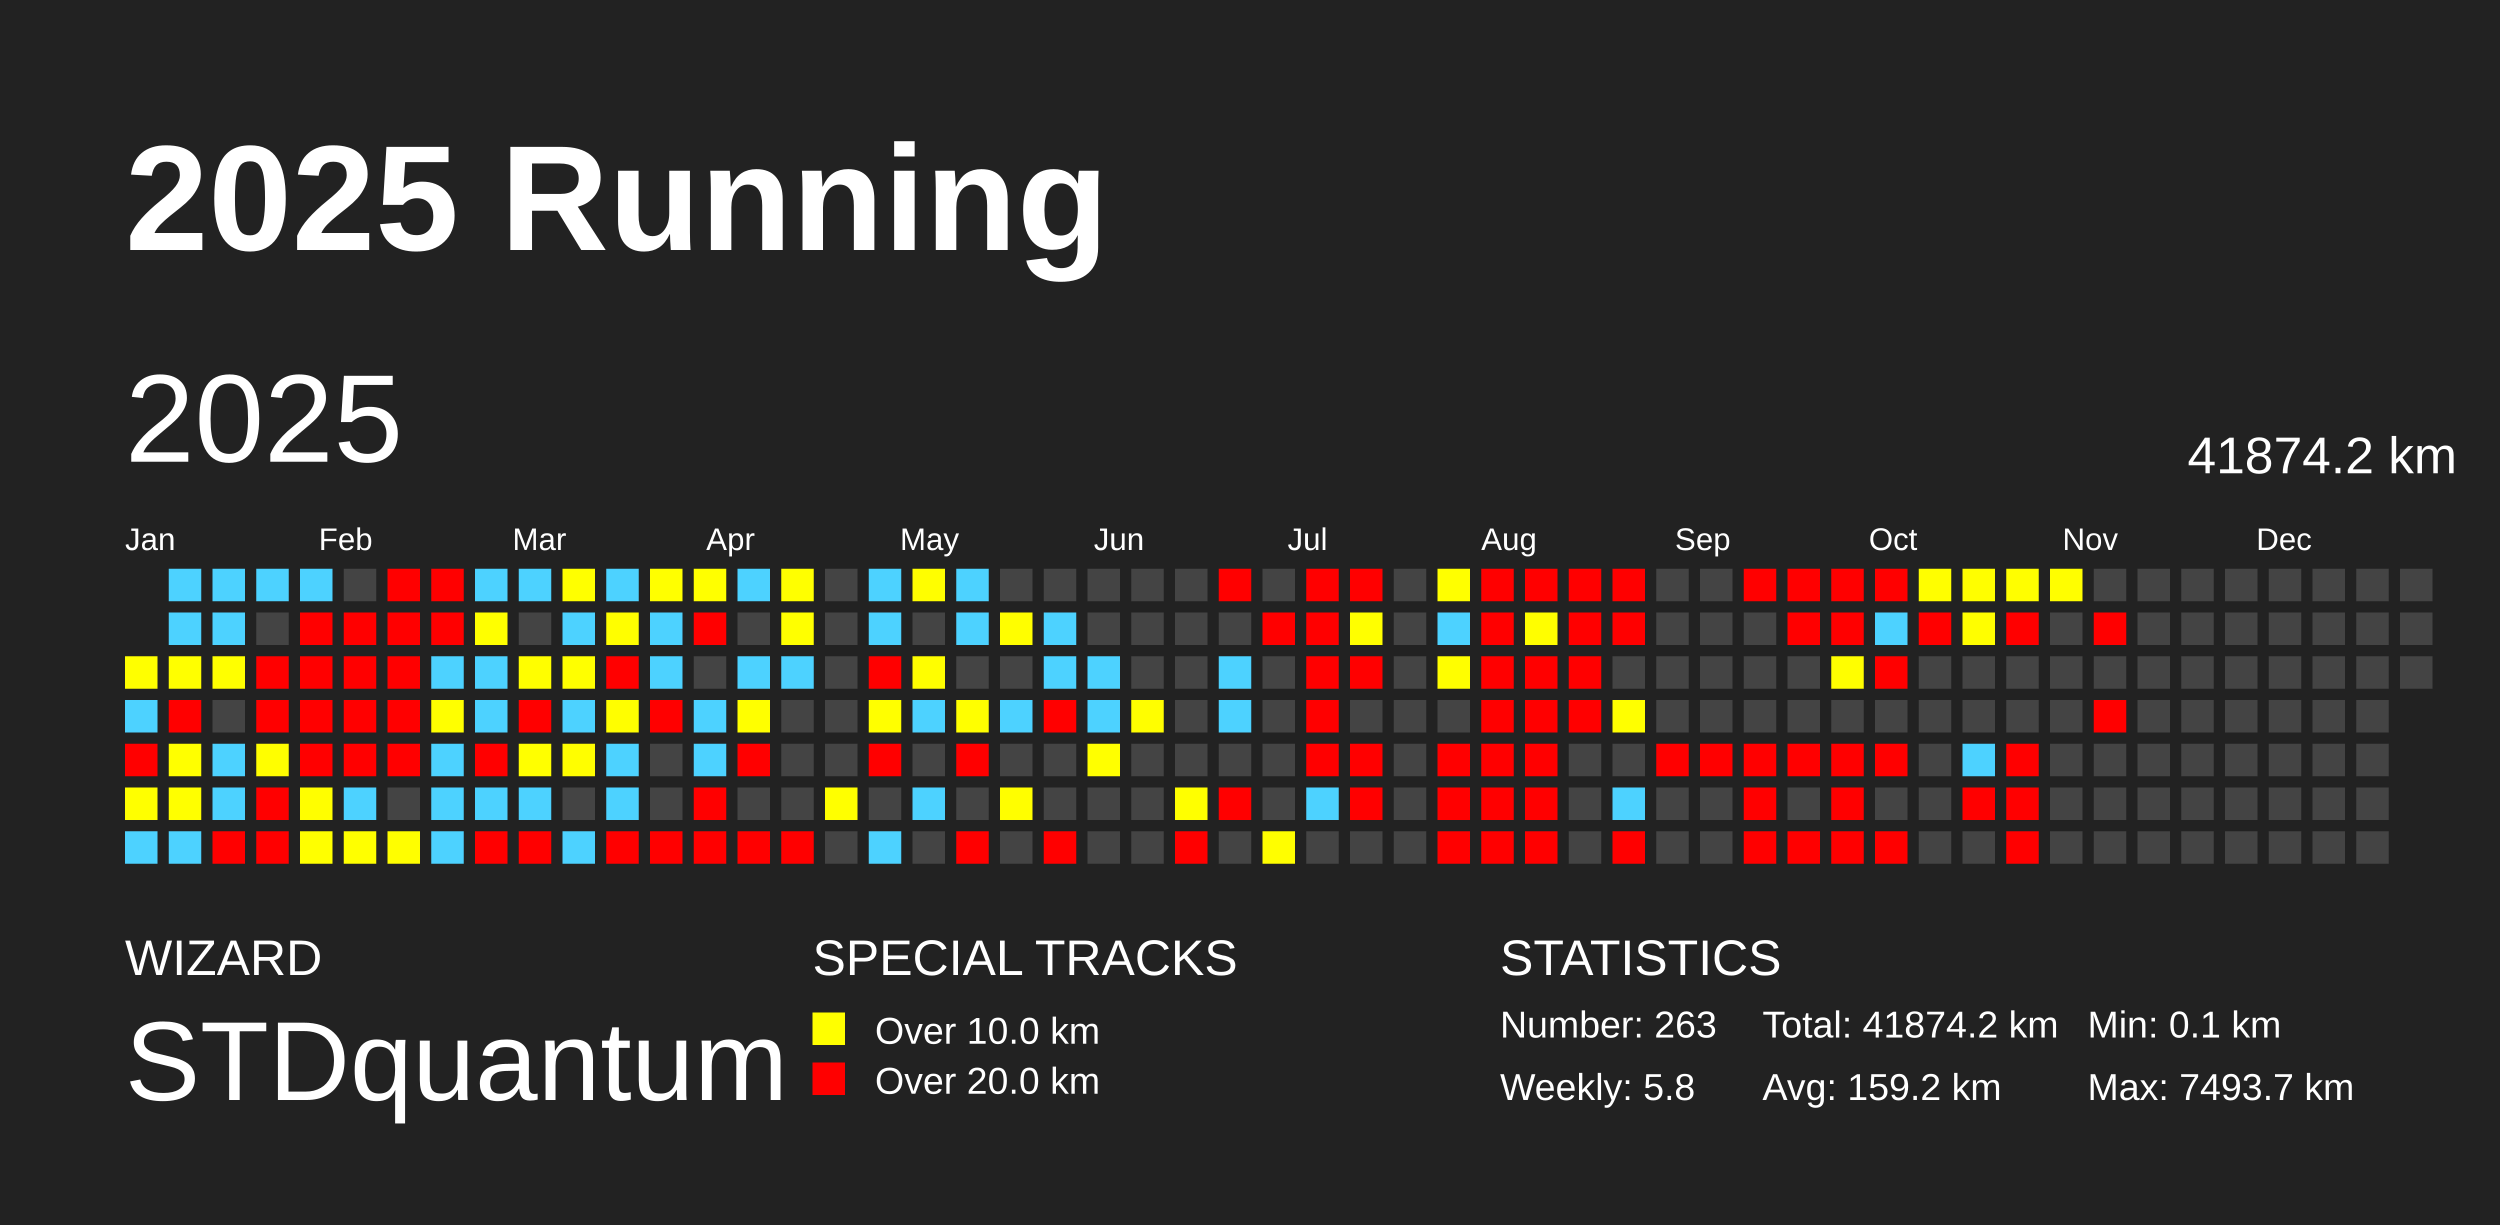
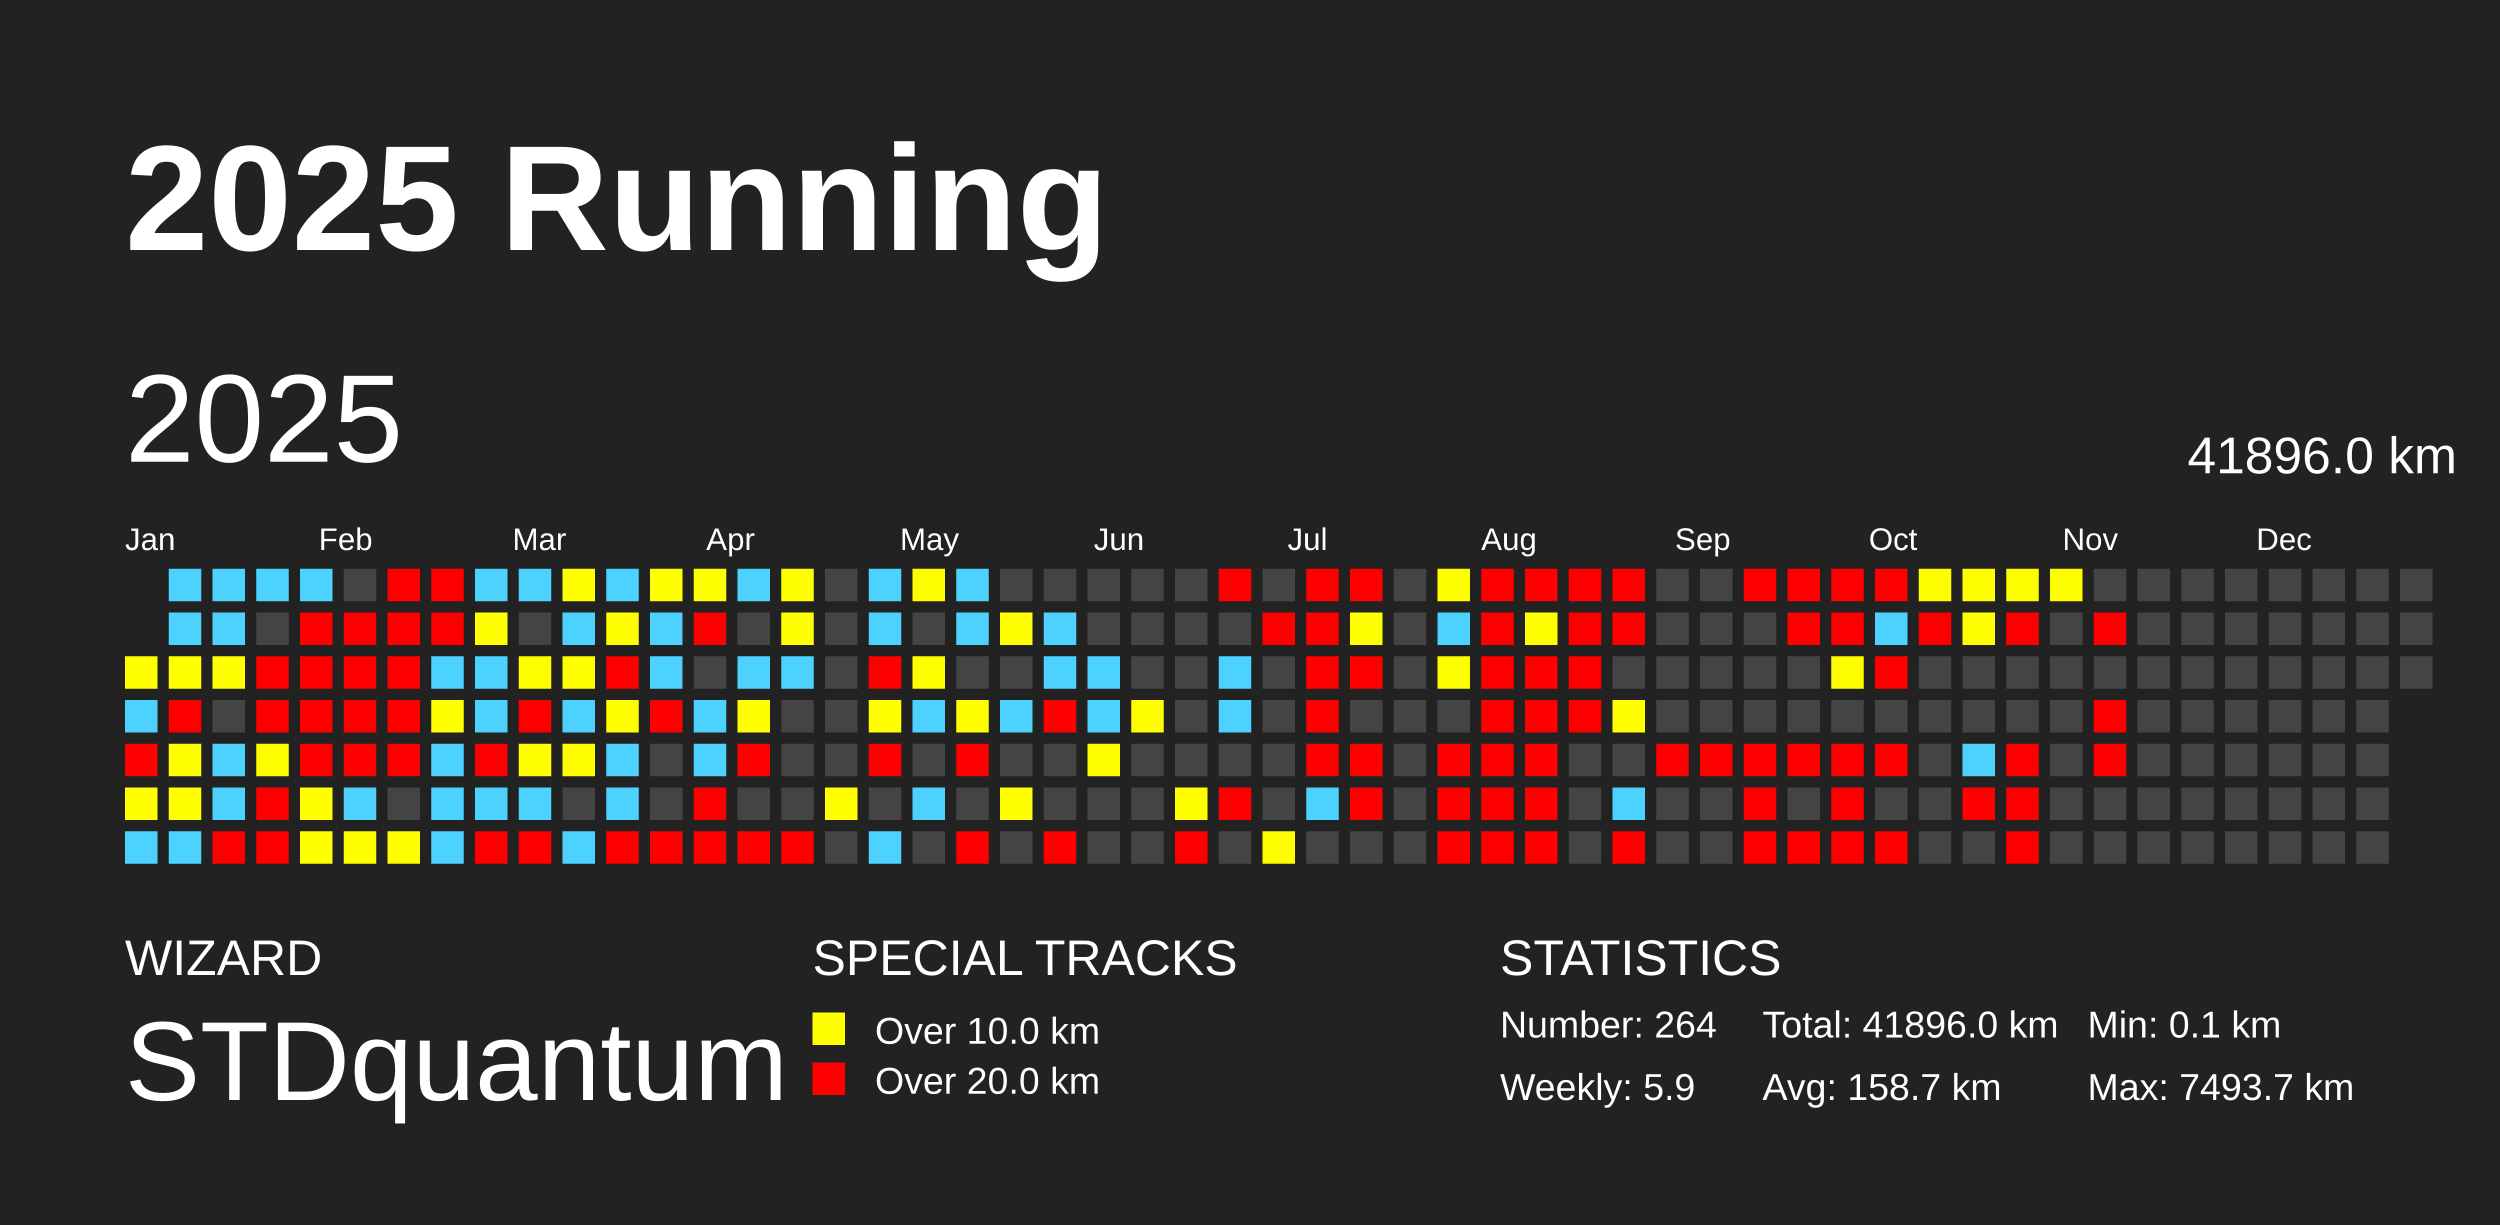
<svg xmlns="http://www.w3.org/2000/svg" baseProfile="full" height="98mm" version="1.1" viewBox="0,0,200,98" width="200mm">
  <defs />
  <rect fill="#222222" height="98" width="200" x="0" y="0" />
  <text fill="#FFFFFF" style="font-size:12px; font-family:Arial; font-weight:bold;" x="10" y="20">2025 Running</text>
  <text fill="#FFFFFF" style="font-size:4px; font-family:Arial" x="10" y="78">WIZARD</text>
  <text fill="#FFFFFF" style="font-size:9px; font-family:Arial" x="10" y="88">STDquantum</text>
  <text fill="#FFFFFF" style="font-size:4px; font-family:Arial" x="65" y="78">SPECIAL TRACKS</text>
  <rect fill="yellow" height="2.6" width="2.6" x="65" y="81" />
  <text fill="#FFFFFF" style="font-size:3px; font-family:Arial" x="70" y="83.5">Over 10.0 km</text>
  <rect fill="red" height="2.6" width="2.6" x="65" y="85" />
  <text fill="#FFFFFF" style="font-size:3px; font-family:Arial" x="70" y="87.5">Over 20.0 km</text>
  <text fill="#FFFFFF" style="font-size:4px; font-family:Arial" x="120" y="78">STATISTICS</text>
-   <text fill="#FFFFFF" style="font-size:3px; font-family:Arial" x="120" y="83">Number: 263</text>
-   <text fill="#FFFFFF" style="font-size:3px; font-family:Arial" x="120" y="88">Weekly: 5.8</text>
-   <text fill="#FFFFFF" style="font-size:3px; font-family:Arial" x="141" y="83">Total: 41874.2 km</text>
-   <text fill="#FFFFFF" style="font-size:3px; font-family:Arial" x="141" y="88">Avg: 159.2 km</text>
+   <text fill="#FFFFFF" style="font-size:3px; font-family:Arial" x="120" y="83">Number: 264</text>
+   <text fill="#FFFFFF" style="font-size:3px; font-family:Arial" x="120" y="88">Weekly: 5.9</text>
+   <text fill="#FFFFFF" style="font-size:3px; font-family:Arial" x="141" y="83">Total: 41896.0 km</text>
+   <text fill="#FFFFFF" style="font-size:3px; font-family:Arial" x="141" y="88">Avg: 158.7 km</text>
  <text fill="#FFFFFF" style="font-size:3px; font-family:Arial" x="167" y="83">Min: 0.1 km</text>
  <text fill="#FFFFFF" style="font-size:3px; font-family:Arial" x="167" y="88">Max: 7493.7 km</text>
  <text dominant-baseline="hanging" fill="#FFFFFF" style="font-size:10.0px; font-family:Arial;" x="10" y="30">2025</text>
-   <text dominant-baseline="hanging" fill="#FFFFFF" style="font-size:4.125px; font-family:Arial;" x="175" y="35">41874.2 km</text>
+   <text dominant-baseline="hanging" fill="#FFFFFF" style="font-size:4.125px; font-family:Arial;" x="175" y="35">41896.0 km</text>
  <text fill="#FFFFFF" style="font-size:2.5px; font-family:Arial" x="10.0" y="44">Jan</text>
  <text fill="#FFFFFF" style="font-size:2.5px; font-family:Arial" x="25.5" y="44">Feb</text>
  <text fill="#FFFFFF" style="font-size:2.5px; font-family:Arial" x="41.0" y="44">Mar</text>
  <text fill="#FFFFFF" style="font-size:2.5px; font-family:Arial" x="56.5" y="44">Apr</text>
  <text fill="#FFFFFF" style="font-size:2.5px; font-family:Arial" x="72.0" y="44">May</text>
  <text fill="#FFFFFF" style="font-size:2.5px; font-family:Arial" x="87.5" y="44">Jun</text>
  <text fill="#FFFFFF" style="font-size:2.5px; font-family:Arial" x="103.0" y="44">Jul</text>
  <text fill="#FFFFFF" style="font-size:2.5px; font-family:Arial" x="118.5" y="44">Aug</text>
  <text fill="#FFFFFF" style="font-size:2.5px; font-family:Arial" x="134.0" y="44">Sep</text>
  <text fill="#FFFFFF" style="font-size:2.5px; font-family:Arial" x="149.5" y="44">Oct</text>
  <text fill="#FFFFFF" style="font-size:2.5px; font-family:Arial" x="165.0" y="44">Nov</text>
  <text fill="#FFFFFF" style="font-size:2.5px; font-family:Arial" x="180.5" y="44">Dec</text>
  <rect fill="#ffff00" height="2.6" width="2.6" x="10.0" y="52.5" />
  <rect fill="#4dd2ff" height="2.6" width="2.6" x="10.0" y="56.0" />
  <rect fill="red" height="2.6" width="2.6" x="10.0" y="59.5" />
  <rect fill="#ffff00" height="2.6" width="2.6" x="10.0" y="63.0" />
  <rect fill="#4dd2ff" height="2.6" width="2.6" x="10.0" y="66.5" />
  <rect fill="#4dd2ff" height="2.6" width="2.6" x="13.5" y="45.5" />
  <rect fill="#4dd2ff" height="2.6" width="2.6" x="13.5" y="49.0" />
  <rect fill="#ffff00" height="2.6" width="2.6" x="13.5" y="52.5" />
  <rect fill="red" height="2.6" width="2.6" x="13.5" y="56.0" />
  <rect fill="#ffff00" height="2.6" width="2.6" x="13.5" y="59.5" />
  <rect fill="#ffff00" height="2.6" width="2.6" x="13.5" y="63.0" />
  <rect fill="#4dd2ff" height="2.6" width="2.6" x="13.5" y="66.5" />
  <rect fill="#4dd2ff" height="2.6" width="2.6" x="17.0" y="45.5" />
  <rect fill="#4dd2ff" height="2.6" width="2.6" x="17.0" y="49.0" />
  <rect fill="#ffff00" height="2.6" width="2.6" x="17.0" y="52.5" />
  <rect fill="#444444" height="2.6" width="2.6" x="17.0" y="56.0" />
  <rect fill="#4dd2ff" height="2.6" width="2.6" x="17.0" y="59.5" />
  <rect fill="#4dd2ff" height="2.6" width="2.6" x="17.0" y="63.0" />
  <rect fill="red" height="2.6" width="2.6" x="17.0" y="66.5" />
  <rect fill="#4dd2ff" height="2.6" width="2.6" x="20.5" y="45.5" />
  <rect fill="#444444" height="2.6" width="2.6" x="20.5" y="49.0" />
  <rect fill="red" height="2.6" width="2.6" x="20.5" y="52.5" />
  <rect fill="red" height="2.6" width="2.6" x="20.5" y="56.0" />
  <rect fill="#fffe00" height="2.6" width="2.6" x="20.5" y="59.5" />
  <rect fill="red" height="2.6" width="2.6" x="20.5" y="63.0" />
  <rect fill="red" height="2.6" width="2.6" x="20.5" y="66.5" />
  <rect fill="#4dd2ff" height="2.6" width="2.6" x="24.0" y="45.5" />
  <rect fill="red" height="2.6" width="2.6" x="24.0" y="49.0" />
  <rect fill="red" height="2.6" width="2.6" x="24.0" y="52.5" />
  <rect fill="red" height="2.6" width="2.6" x="24.0" y="56.0" />
  <rect fill="red" height="2.6" width="2.6" x="24.0" y="59.5" />
  <rect fill="#fffe00" height="2.6" width="2.6" x="24.0" y="63.0" />
  <rect fill="#ffff00" height="2.6" width="2.6" x="24.0" y="66.5" />
  <rect fill="#444444" height="2.6" width="2.6" x="27.5" y="45.5" />
  <rect fill="red" height="2.6" width="2.6" x="27.5" y="49.0" />
  <rect fill="red" height="2.6" width="2.6" x="27.5" y="52.5" />
  <rect fill="red" height="2.6" width="2.6" x="27.5" y="56.0" />
  <rect fill="red" height="2.6" width="2.6" x="27.5" y="59.5" />
  <rect fill="#4dd2ff" height="2.6" width="2.6" x="27.5" y="63.0" />
  <rect fill="#ffff00" height="2.6" width="2.6" x="27.5" y="66.5" />
  <rect fill="red" height="2.6" width="2.6" x="31.0" y="45.5" />
  <rect fill="red" height="2.6" width="2.6" x="31.0" y="49.0" />
  <rect fill="red" height="2.6" width="2.6" x="31.0" y="52.5" />
  <rect fill="red" height="2.6" width="2.6" x="31.0" y="56.0" />
  <rect fill="red" height="2.6" width="2.6" x="31.0" y="59.5" />
  <rect fill="#444444" height="2.6" width="2.6" x="31.0" y="63.0" />
  <rect fill="#fffe00" height="2.6" width="2.6" x="31.0" y="66.5" />
  <rect fill="red" height="2.6" width="2.6" x="34.5" y="45.5" />
  <rect fill="red" height="2.6" width="2.6" x="34.5" y="49.0" />
  <rect fill="#4dd2ff" height="2.6" width="2.6" x="34.5" y="52.5" />
  <rect fill="#ffff00" height="2.6" width="2.6" x="34.5" y="56.0" />
  <rect fill="#4dd2ff" height="2.6" width="2.6" x="34.5" y="59.5" />
  <rect fill="#4dd2ff" height="2.6" width="2.6" x="34.5" y="63.0" />
  <rect fill="#4dd2ff" height="2.6" width="2.6" x="34.5" y="66.5" />
  <rect fill="#4dd2ff" height="2.6" width="2.6" x="38.0" y="45.5" />
  <rect fill="#ffff00" height="2.6" width="2.6" x="38.0" y="49.0" />
  <rect fill="#4dd2ff" height="2.6" width="2.6" x="38.0" y="52.5" />
  <rect fill="#4dd2ff" height="2.6" width="2.6" x="38.0" y="56.0" />
  <rect fill="red" height="2.6" width="2.6" x="38.0" y="59.5" />
  <rect fill="#4dd2ff" height="2.6" width="2.6" x="38.0" y="63.0" />
  <rect fill="red" height="2.6" width="2.6" x="38.0" y="66.5" />
  <rect fill="#4dd2ff" height="2.6" width="2.6" x="41.5" y="45.5" />
  <rect fill="#444444" height="2.6" width="2.6" x="41.5" y="49.0" />
  <rect fill="#fffe00" height="2.6" width="2.6" x="41.5" y="52.5" />
  <rect fill="red" height="2.6" width="2.6" x="41.5" y="56.0" />
  <rect fill="#ffff00" height="2.6" width="2.6" x="41.5" y="59.5" />
  <rect fill="#4dd2ff" height="2.6" width="2.6" x="41.5" y="63.0" />
  <rect fill="red" height="2.6" width="2.6" x="41.5" y="66.5" />
  <rect fill="#ffff00" height="2.6" width="2.6" x="45.0" y="45.5" />
  <rect fill="#4dd2ff" height="2.6" width="2.6" x="45.0" y="49.0" />
  <rect fill="#ffff00" height="2.6" width="2.6" x="45.0" y="52.5" />
  <rect fill="#4dd2ff" height="2.6" width="2.6" x="45.0" y="56.0" />
  <rect fill="#fffe00" height="2.6" width="2.6" x="45.0" y="59.5" />
  <rect fill="#444444" height="2.6" width="2.6" x="45.0" y="63.0" />
  <rect fill="#4dd2ff" height="2.6" width="2.6" x="45.0" y="66.5" />
  <rect fill="#4dd2ff" height="2.6" width="2.6" x="48.5" y="45.5" />
  <rect fill="#fffe00" height="2.6" width="2.6" x="48.5" y="49.0" />
  <rect fill="red" height="2.6" width="2.6" x="48.5" y="52.5" />
  <rect fill="#fffe00" height="2.6" width="2.6" x="48.5" y="56.0" />
  <rect fill="#4dd2ff" height="2.6" width="2.6" x="48.5" y="59.5" />
  <rect fill="#4dd2ff" height="2.6" width="2.6" x="48.5" y="63.0" />
  <rect fill="red" height="2.6" width="2.6" x="48.5" y="66.5" />
  <rect fill="#ffff00" height="2.6" width="2.6" x="52.0" y="45.5" />
  <rect fill="#4dd2ff" height="2.6" width="2.6" x="52.0" y="49.0" />
  <rect fill="#4dd2ff" height="2.6" width="2.6" x="52.0" y="52.5" />
  <rect fill="red" height="2.6" width="2.6" x="52.0" y="56.0" />
  <rect fill="#444444" height="2.6" width="2.6" x="52.0" y="59.5" />
  <rect fill="#444444" height="2.6" width="2.6" x="52.0" y="63.0" />
  <rect fill="red" height="2.6" width="2.6" x="52.0" y="66.5" />
  <rect fill="#ffff00" height="2.6" width="2.6" x="55.5" y="45.5" />
  <rect fill="red" height="2.6" width="2.6" x="55.5" y="49.0" />
  <rect fill="#444444" height="2.6" width="2.6" x="55.5" y="52.5" />
  <rect fill="#4dd2ff" height="2.6" width="2.6" x="55.5" y="56.0" />
  <rect fill="#4dd2ff" height="2.6" width="2.6" x="55.5" y="59.5" />
  <rect fill="red" height="2.6" width="2.6" x="55.5" y="63.0" />
  <rect fill="red" height="2.6" width="2.6" x="55.5" y="66.5" />
  <rect fill="#4dd2ff" height="2.6" width="2.6" x="59.0" y="45.5" />
  <rect fill="#444444" height="2.6" width="2.6" x="59.0" y="49.0" />
  <rect fill="#4dd2ff" height="2.6" width="2.6" x="59.0" y="52.5" />
  <rect fill="#ffff00" height="2.6" width="2.6" x="59.0" y="56.0" />
  <rect fill="red" height="2.6" width="2.6" x="59.0" y="59.5" />
  <rect fill="#444444" height="2.6" width="2.6" x="59.0" y="63.0" />
  <rect fill="red" height="2.6" width="2.6" x="59.0" y="66.5" />
  <rect fill="#ffff00" height="2.6" width="2.6" x="62.5" y="45.5" />
  <rect fill="#ffff00" height="2.6" width="2.6" x="62.5" y="49.0" />
  <rect fill="#4dd2ff" height="2.6" width="2.6" x="62.5" y="52.5" />
  <rect fill="#444444" height="2.6" width="2.6" x="62.5" y="56.0" />
  <rect fill="#444444" height="2.6" width="2.6" x="62.5" y="59.5" />
  <rect fill="#444444" height="2.6" width="2.6" x="62.5" y="63.0" />
  <rect fill="red" height="2.6" width="2.6" x="62.5" y="66.5" />
  <rect fill="#444444" height="2.6" width="2.6" x="66.0" y="45.5" />
  <rect fill="#444444" height="2.6" width="2.6" x="66.0" y="49.0" />
  <rect fill="#444444" height="2.6" width="2.6" x="66.0" y="52.5" />
  <rect fill="#444444" height="2.6" width="2.6" x="66.0" y="56.0" />
  <rect fill="#444444" height="2.6" width="2.6" x="66.0" y="59.5" />
  <rect fill="#ffff00" height="2.6" width="2.6" x="66.0" y="63.0" />
  <rect fill="#444444" height="2.6" width="2.6" x="66.0" y="66.5" />
  <rect fill="#4dd2ff" height="2.6" width="2.6" x="69.5" y="45.5" />
  <rect fill="#4dd2ff" height="2.6" width="2.6" x="69.5" y="49.0" />
  <rect fill="red" height="2.6" width="2.6" x="69.5" y="52.5" />
  <rect fill="#ffff00" height="2.6" width="2.6" x="69.5" y="56.0" />
  <rect fill="red" height="2.6" width="2.6" x="69.5" y="59.5" />
  <rect fill="#444444" height="2.6" width="2.6" x="69.5" y="63.0" />
  <rect fill="#4dd2ff" height="2.6" width="2.6" x="69.5" y="66.5" />
  <rect fill="#fffe00" height="2.6" width="2.6" x="73.0" y="45.5" />
  <rect fill="#444444" height="2.6" width="2.6" x="73.0" y="49.0" />
  <rect fill="#fffe00" height="2.6" width="2.6" x="73.0" y="52.5" />
  <rect fill="#4dd2ff" height="2.6" width="2.6" x="73.0" y="56.0" />
  <rect fill="#444444" height="2.6" width="2.6" x="73.0" y="59.5" />
  <rect fill="#4dd2ff" height="2.6" width="2.6" x="73.0" y="63.0" />
  <rect fill="#444444" height="2.6" width="2.6" x="73.0" y="66.5" />
  <rect fill="#4dd2ff" height="2.6" width="2.6" x="76.5" y="45.5" />
  <rect fill="#4dd2ff" height="2.6" width="2.6" x="76.5" y="49.0" />
  <rect fill="#444444" height="2.6" width="2.6" x="76.5" y="52.5" />
  <rect fill="#ffff00" height="2.6" width="2.6" x="76.5" y="56.0" />
  <rect fill="red" height="2.6" width="2.6" x="76.5" y="59.5" />
  <rect fill="#444444" height="2.6" width="2.6" x="76.5" y="63.0" />
  <rect fill="red" height="2.6" width="2.6" x="76.5" y="66.5" />
  <rect fill="#444444" height="2.6" width="2.6" x="80.0" y="45.5" />
  <rect fill="#fffe00" height="2.6" width="2.6" x="80.0" y="49.0" />
  <rect fill="#444444" height="2.6" width="2.6" x="80.0" y="52.5" />
  <rect fill="#4dd2ff" height="2.6" width="2.6" x="80.0" y="56.0" />
  <rect fill="#444444" height="2.6" width="2.6" x="80.0" y="59.5" />
  <rect fill="#fffe00" height="2.6" width="2.6" x="80.0" y="63.0" />
  <rect fill="#444444" height="2.6" width="2.6" x="80.0" y="66.5" />
  <rect fill="#444444" height="2.6" width="2.6" x="83.5" y="45.5" />
  <rect fill="#4dd2ff" height="2.6" width="2.6" x="83.5" y="49.0" />
  <rect fill="#4dd2ff" height="2.6" width="2.6" x="83.5" y="52.5" />
  <rect fill="red" height="2.6" width="2.6" x="83.5" y="56.0" />
  <rect fill="#444444" height="2.6" width="2.6" x="83.5" y="59.5" />
  <rect fill="#444444" height="2.6" width="2.6" x="83.5" y="63.0" />
  <rect fill="red" height="2.6" width="2.6" x="83.5" y="66.5" />
  <rect fill="#444444" height="2.6" width="2.6" x="87.0" y="45.5" />
  <rect fill="#444444" height="2.6" width="2.6" x="87.0" y="49.0" />
  <rect fill="#4dd2ff" height="2.6" width="2.6" x="87.0" y="52.5" />
  <rect fill="#4dd2ff" height="2.6" width="2.6" x="87.0" y="56.0" />
  <rect fill="#ffff00" height="2.6" width="2.6" x="87.0" y="59.5" />
  <rect fill="#444444" height="2.6" width="2.6" x="87.0" y="63.0" />
  <rect fill="#444444" height="2.6" width="2.6" x="87.0" y="66.5" />
  <rect fill="#444444" height="2.6" width="2.6" x="90.5" y="45.5" />
  <rect fill="#444444" height="2.6" width="2.6" x="90.5" y="49.0" />
  <rect fill="#444444" height="2.6" width="2.6" x="90.5" y="52.5" />
  <rect fill="#fffe00" height="2.6" width="2.6" x="90.5" y="56.0" />
  <rect fill="#444444" height="2.6" width="2.6" x="90.5" y="59.5" />
  <rect fill="#444444" height="2.6" width="2.6" x="90.5" y="63.0" />
  <rect fill="#444444" height="2.6" width="2.6" x="90.5" y="66.5" />
  <rect fill="#444444" height="2.6" width="2.6" x="94.0" y="45.5" />
  <rect fill="#444444" height="2.6" width="2.6" x="94.0" y="49.0" />
  <rect fill="#444444" height="2.6" width="2.6" x="94.0" y="52.5" />
  <rect fill="#444444" height="2.6" width="2.6" x="94.0" y="56.0" />
  <rect fill="#444444" height="2.6" width="2.6" x="94.0" y="59.5" />
  <rect fill="#ffff00" height="2.6" width="2.6" x="94.0" y="63.0" />
  <rect fill="red" height="2.6" width="2.6" x="94.0" y="66.5" />
  <rect fill="red" height="2.6" width="2.6" x="97.5" y="45.5" />
  <rect fill="#444444" height="2.6" width="2.6" x="97.5" y="49.0" />
  <rect fill="#4dd2ff" height="2.6" width="2.6" x="97.5" y="52.5" />
  <rect fill="#4dd2ff" height="2.6" width="2.6" x="97.5" y="56.0" />
  <rect fill="#444444" height="2.6" width="2.6" x="97.5" y="59.5" />
  <rect fill="red" height="2.6" width="2.6" x="97.5" y="63.0" />
  <rect fill="#444444" height="2.6" width="2.6" x="97.5" y="66.5" />
  <rect fill="#444444" height="2.6" width="2.6" x="101.0" y="45.5" />
  <rect fill="red" height="2.6" width="2.6" x="101.0" y="49.0" />
  <rect fill="#444444" height="2.6" width="2.6" x="101.0" y="52.5" />
  <rect fill="#444444" height="2.6" width="2.6" x="101.0" y="56.0" />
  <rect fill="#444444" height="2.6" width="2.6" x="101.0" y="59.5" />
  <rect fill="#444444" height="2.6" width="2.6" x="101.0" y="63.0" />
  <rect fill="#fffe00" height="2.6" width="2.6" x="101.0" y="66.5" />
  <rect fill="red" height="2.6" width="2.6" x="104.5" y="45.5" />
  <rect fill="red" height="2.6" width="2.6" x="104.5" y="49.0" />
  <rect fill="red" height="2.6" width="2.6" x="104.5" y="52.5" />
  <rect fill="red" height="2.6" width="2.6" x="104.5" y="56.0" />
  <rect fill="red" height="2.6" width="2.6" x="104.5" y="59.5" />
  <rect fill="#4dd2ff" height="2.6" width="2.6" x="104.5" y="63.0" />
  <rect fill="#444444" height="2.6" width="2.6" x="104.5" y="66.5" />
  <rect fill="red" height="2.6" width="2.6" x="108.0" y="45.5" />
  <rect fill="#ffff00" height="2.6" width="2.6" x="108.0" y="49.0" />
  <rect fill="red" height="2.6" width="2.6" x="108.0" y="52.5" />
  <rect fill="#444444" height="2.6" width="2.6" x="108.0" y="56.0" />
  <rect fill="red" height="2.6" width="2.6" x="108.0" y="59.5" />
  <rect fill="red" height="2.6" width="2.6" x="108.0" y="63.0" />
  <rect fill="#444444" height="2.6" width="2.6" x="108.0" y="66.5" />
  <rect fill="#444444" height="2.6" width="2.6" x="111.5" y="45.5" />
  <rect fill="#444444" height="2.6" width="2.6" x="111.5" y="49.0" />
  <rect fill="#444444" height="2.6" width="2.6" x="111.5" y="52.5" />
  <rect fill="#444444" height="2.6" width="2.6" x="111.5" y="56.0" />
  <rect fill="#444444" height="2.6" width="2.6" x="111.5" y="59.5" />
  <rect fill="#444444" height="2.6" width="2.6" x="111.5" y="63.0" />
  <rect fill="#444444" height="2.6" width="2.6" x="111.5" y="66.5" />
  <rect fill="#ffff00" height="2.6" width="2.6" x="115.0" y="45.5" />
  <rect fill="#4dd2ff" height="2.6" width="2.6" x="115.0" y="49.0" />
  <rect fill="#fffe00" height="2.6" width="2.6" x="115.0" y="52.5" />
  <rect fill="#444444" height="2.6" width="2.6" x="115.0" y="56.0" />
  <rect fill="red" height="2.6" width="2.6" x="115.0" y="59.5" />
  <rect fill="red" height="2.6" width="2.6" x="115.0" y="63.0" />
  <rect fill="red" height="2.6" width="2.6" x="115.0" y="66.5" />
  <rect fill="red" height="2.6" width="2.6" x="118.5" y="45.5" />
  <rect fill="red" height="2.6" width="2.6" x="118.5" y="49.0" />
  <rect fill="red" height="2.6" width="2.6" x="118.5" y="52.5" />
  <rect fill="red" height="2.6" width="2.6" x="118.5" y="56.0" />
  <rect fill="red" height="2.6" width="2.6" x="118.5" y="59.5" />
  <rect fill="red" height="2.6" width="2.6" x="118.5" y="63.0" />
  <rect fill="red" height="2.6" width="2.6" x="118.5" y="66.5" />
  <rect fill="red" height="2.6" width="2.6" x="122.0" y="45.5" />
  <rect fill="#fffe00" height="2.6" width="2.6" x="122.0" y="49.0" />
  <rect fill="red" height="2.6" width="2.6" x="122.0" y="52.5" />
  <rect fill="red" height="2.6" width="2.6" x="122.0" y="56.0" />
  <rect fill="red" height="2.6" width="2.6" x="122.0" y="59.5" />
  <rect fill="red" height="2.6" width="2.6" x="122.0" y="63.0" />
  <rect fill="red" height="2.6" width="2.6" x="122.0" y="66.5" />
  <rect fill="red" height="2.6" width="2.6" x="125.5" y="45.5" />
  <rect fill="red" height="2.6" width="2.6" x="125.5" y="49.0" />
  <rect fill="red" height="2.6" width="2.6" x="125.5" y="52.5" />
  <rect fill="red" height="2.6" width="2.6" x="125.5" y="56.0" />
  <rect fill="#444444" height="2.6" width="2.6" x="125.5" y="59.5" />
  <rect fill="#444444" height="2.6" width="2.6" x="125.5" y="63.0" />
  <rect fill="#444444" height="2.6" width="2.6" x="125.5" y="66.5" />
  <rect fill="red" height="2.6" width="2.6" x="129.0" y="45.5" />
  <rect fill="red" height="2.6" width="2.6" x="129.0" y="49.0" />
  <rect fill="#444444" height="2.6" width="2.6" x="129.0" y="52.5" />
  <rect fill="#ffff00" height="2.6" width="2.6" x="129.0" y="56.0" />
  <rect fill="#444444" height="2.6" width="2.6" x="129.0" y="59.5" />
  <rect fill="#4dd2ff" height="2.6" width="2.6" x="129.0" y="63.0" />
  <rect fill="red" height="2.6" width="2.6" x="129.0" y="66.5" />
  <rect fill="#444444" height="2.6" width="2.6" x="132.5" y="45.5" />
  <rect fill="#444444" height="2.6" width="2.6" x="132.5" y="49.0" />
  <rect fill="#444444" height="2.6" width="2.6" x="132.5" y="52.5" />
  <rect fill="#444444" height="2.6" width="2.6" x="132.5" y="56.0" />
  <rect fill="red" height="2.6" width="2.6" x="132.5" y="59.5" />
  <rect fill="#444444" height="2.6" width="2.6" x="132.5" y="63.0" />
  <rect fill="#444444" height="2.6" width="2.6" x="132.5" y="66.5" />
  <rect fill="#444444" height="2.6" width="2.6" x="136.0" y="45.5" />
  <rect fill="#444444" height="2.6" width="2.6" x="136.0" y="49.0" />
  <rect fill="#444444" height="2.6" width="2.6" x="136.0" y="52.5" />
  <rect fill="#444444" height="2.6" width="2.6" x="136.0" y="56.0" />
  <rect fill="red" height="2.6" width="2.6" x="136.0" y="59.5" />
  <rect fill="#444444" height="2.6" width="2.6" x="136.0" y="63.0" />
  <rect fill="#444444" height="2.6" width="2.6" x="136.0" y="66.5" />
  <rect fill="red" height="2.6" width="2.6" x="139.5" y="45.5" />
  <rect fill="#444444" height="2.6" width="2.6" x="139.5" y="49.0" />
  <rect fill="#444444" height="2.6" width="2.6" x="139.5" y="52.5" />
  <rect fill="#444444" height="2.6" width="2.6" x="139.5" y="56.0" />
  <rect fill="red" height="2.6" width="2.6" x="139.5" y="59.5" />
  <rect fill="red" height="2.6" width="2.6" x="139.5" y="63.0" />
  <rect fill="red" height="2.6" width="2.6" x="139.5" y="66.5" />
  <rect fill="red" height="2.6" width="2.6" x="143.0" y="45.5" />
  <rect fill="red" height="2.6" width="2.6" x="143.0" y="49.0" />
  <rect fill="#444444" height="2.6" width="2.6" x="143.0" y="52.5" />
  <rect fill="#444444" height="2.6" width="2.6" x="143.0" y="56.0" />
  <rect fill="red" height="2.6" width="2.6" x="143.0" y="59.5" />
  <rect fill="#444444" height="2.6" width="2.6" x="143.0" y="63.0" />
  <rect fill="red" height="2.6" width="2.6" x="143.0" y="66.5" />
  <rect fill="red" height="2.6" width="2.6" x="146.5" y="45.5" />
  <rect fill="red" height="2.6" width="2.6" x="146.5" y="49.0" />
  <rect fill="#fffe00" height="2.6" width="2.6" x="146.5" y="52.5" />
  <rect fill="#444444" height="2.6" width="2.6" x="146.5" y="56.0" />
  <rect fill="red" height="2.6" width="2.6" x="146.5" y="59.5" />
  <rect fill="red" height="2.6" width="2.6" x="146.5" y="63.0" />
  <rect fill="red" height="2.6" width="2.6" x="146.5" y="66.5" />
  <rect fill="red" height="2.6" width="2.6" x="150.0" y="45.5" />
  <rect fill="#4dd2ff" height="2.6" width="2.6" x="150.0" y="49.0" />
  <rect fill="red" height="2.6" width="2.6" x="150.0" y="52.5" />
  <rect fill="#444444" height="2.6" width="2.6" x="150.0" y="56.0" />
  <rect fill="red" height="2.6" width="2.6" x="150.0" y="59.5" />
  <rect fill="#444444" height="2.6" width="2.6" x="150.0" y="63.0" />
  <rect fill="red" height="2.6" width="2.6" x="150.0" y="66.5" />
  <rect fill="#fffe00" height="2.6" width="2.6" x="153.5" y="45.5" />
  <rect fill="red" height="2.6" width="2.6" x="153.5" y="49.0" />
  <rect fill="#444444" height="2.6" width="2.6" x="153.5" y="52.5" />
  <rect fill="#444444" height="2.6" width="2.6" x="153.5" y="56.0" />
  <rect fill="#444444" height="2.6" width="2.6" x="153.5" y="59.5" />
  <rect fill="#444444" height="2.6" width="2.6" x="153.5" y="63.0" />
  <rect fill="#444444" height="2.6" width="2.6" x="153.5" y="66.5" />
  <rect fill="#fffe00" height="2.6" width="2.6" x="157.0" y="45.5" />
  <rect fill="#fffe00" height="2.6" width="2.6" x="157.0" y="49.0" />
  <rect fill="#444444" height="2.6" width="2.6" x="157.0" y="52.5" />
  <rect fill="#444444" height="2.6" width="2.6" x="157.0" y="56.0" />
  <rect fill="#4dd2ff" height="2.6" width="2.6" x="157.0" y="59.5" />
  <rect fill="red" height="2.6" width="2.6" x="157.0" y="63.0" />
  <rect fill="#444444" height="2.6" width="2.6" x="157.0" y="66.5" />
  <rect fill="#fffe00" height="2.6" width="2.6" x="160.5" y="45.5" />
  <rect fill="red" height="2.6" width="2.6" x="160.5" y="49.0" />
  <rect fill="#444444" height="2.6" width="2.6" x="160.5" y="52.5" />
  <rect fill="#444444" height="2.6" width="2.6" x="160.5" y="56.0" />
  <rect fill="red" height="2.6" width="2.6" x="160.5" y="59.5" />
  <rect fill="red" height="2.6" width="2.6" x="160.5" y="63.0" />
  <rect fill="red" height="2.6" width="2.6" x="160.5" y="66.5" />
  <rect fill="#fffe00" height="2.6" width="2.6" x="164.0" y="45.5" />
  <rect fill="#444444" height="2.6" width="2.6" x="164.0" y="49.0" />
  <rect fill="#444444" height="2.6" width="2.6" x="164.0" y="52.5" />
  <rect fill="#444444" height="2.6" width="2.6" x="164.0" y="56.0" />
  <rect fill="#444444" height="2.6" width="2.6" x="164.0" y="59.5" />
  <rect fill="#444444" height="2.6" width="2.6" x="164.0" y="63.0" />
  <rect fill="#444444" height="2.6" width="2.6" x="164.0" y="66.5" />
  <rect fill="#444444" height="2.6" width="2.6" x="167.5" y="45.5" />
  <rect fill="red" height="2.6" width="2.6" x="167.5" y="49.0" />
  <rect fill="#444444" height="2.6" width="2.6" x="167.5" y="52.5" />
  <rect fill="red" height="2.6" width="2.6" x="167.5" y="56.0" />
-   <rect fill="#444444" height="2.6" width="2.6" x="167.5" y="59.5" />
+   <rect fill="red" height="2.6" width="2.6" x="167.5" y="59.5" />
  <rect fill="#444444" height="2.6" width="2.6" x="167.5" y="63.0" />
  <rect fill="#444444" height="2.6" width="2.6" x="167.5" y="66.5" />
  <rect fill="#444444" height="2.6" width="2.6" x="171.0" y="45.5" />
  <rect fill="#444444" height="2.6" width="2.6" x="171.0" y="49.0" />
  <rect fill="#444444" height="2.6" width="2.6" x="171.0" y="52.5" />
  <rect fill="#444444" height="2.6" width="2.6" x="171.0" y="56.0" />
  <rect fill="#444444" height="2.6" width="2.6" x="171.0" y="59.5" />
  <rect fill="#444444" height="2.6" width="2.6" x="171.0" y="63.0" />
  <rect fill="#444444" height="2.6" width="2.6" x="171.0" y="66.5" />
  <rect fill="#444444" height="2.6" width="2.6" x="174.5" y="45.5" />
  <rect fill="#444444" height="2.6" width="2.6" x="174.5" y="49.0" />
  <rect fill="#444444" height="2.6" width="2.6" x="174.5" y="52.5" />
  <rect fill="#444444" height="2.6" width="2.6" x="174.5" y="56.0" />
  <rect fill="#444444" height="2.6" width="2.6" x="174.5" y="59.5" />
  <rect fill="#444444" height="2.6" width="2.6" x="174.5" y="63.0" />
  <rect fill="#444444" height="2.6" width="2.6" x="174.5" y="66.5" />
  <rect fill="#444444" height="2.6" width="2.6" x="178.0" y="45.5" />
  <rect fill="#444444" height="2.6" width="2.6" x="178.0" y="49.0" />
  <rect fill="#444444" height="2.6" width="2.6" x="178.0" y="52.5" />
  <rect fill="#444444" height="2.6" width="2.6" x="178.0" y="56.0" />
  <rect fill="#444444" height="2.6" width="2.6" x="178.0" y="59.5" />
  <rect fill="#444444" height="2.6" width="2.6" x="178.0" y="63.0" />
  <rect fill="#444444" height="2.6" width="2.6" x="178.0" y="66.5" />
  <rect fill="#444444" height="2.6" width="2.6" x="181.5" y="45.5" />
  <rect fill="#444444" height="2.6" width="2.6" x="181.5" y="49.0" />
  <rect fill="#444444" height="2.6" width="2.6" x="181.5" y="52.5" />
  <rect fill="#444444" height="2.6" width="2.6" x="181.5" y="56.0" />
  <rect fill="#444444" height="2.6" width="2.6" x="181.5" y="59.5" />
  <rect fill="#444444" height="2.6" width="2.6" x="181.5" y="63.0" />
  <rect fill="#444444" height="2.6" width="2.6" x="181.5" y="66.5" />
  <rect fill="#444444" height="2.6" width="2.6" x="185.0" y="45.5" />
  <rect fill="#444444" height="2.6" width="2.6" x="185.0" y="49.0" />
  <rect fill="#444444" height="2.6" width="2.6" x="185.0" y="52.5" />
  <rect fill="#444444" height="2.6" width="2.6" x="185.0" y="56.0" />
  <rect fill="#444444" height="2.6" width="2.6" x="185.0" y="59.5" />
  <rect fill="#444444" height="2.6" width="2.6" x="185.0" y="63.0" />
  <rect fill="#444444" height="2.6" width="2.6" x="185.0" y="66.5" />
  <rect fill="#444444" height="2.6" width="2.6" x="188.5" y="45.5" />
  <rect fill="#444444" height="2.6" width="2.6" x="188.5" y="49.0" />
  <rect fill="#444444" height="2.6" width="2.6" x="188.5" y="52.5" />
  <rect fill="#444444" height="2.6" width="2.6" x="188.5" y="56.0" />
  <rect fill="#444444" height="2.6" width="2.6" x="188.5" y="59.5" />
  <rect fill="#444444" height="2.6" width="2.6" x="188.5" y="63.0" />
  <rect fill="#444444" height="2.6" width="2.6" x="188.5" y="66.5" />
  <rect fill="#444444" height="2.6" width="2.6" x="192.0" y="45.5" />
  <rect fill="#444444" height="2.6" width="2.6" x="192.0" y="49.0" />
  <rect fill="#444444" height="2.6" width="2.6" x="192.0" y="52.5" />
</svg>
